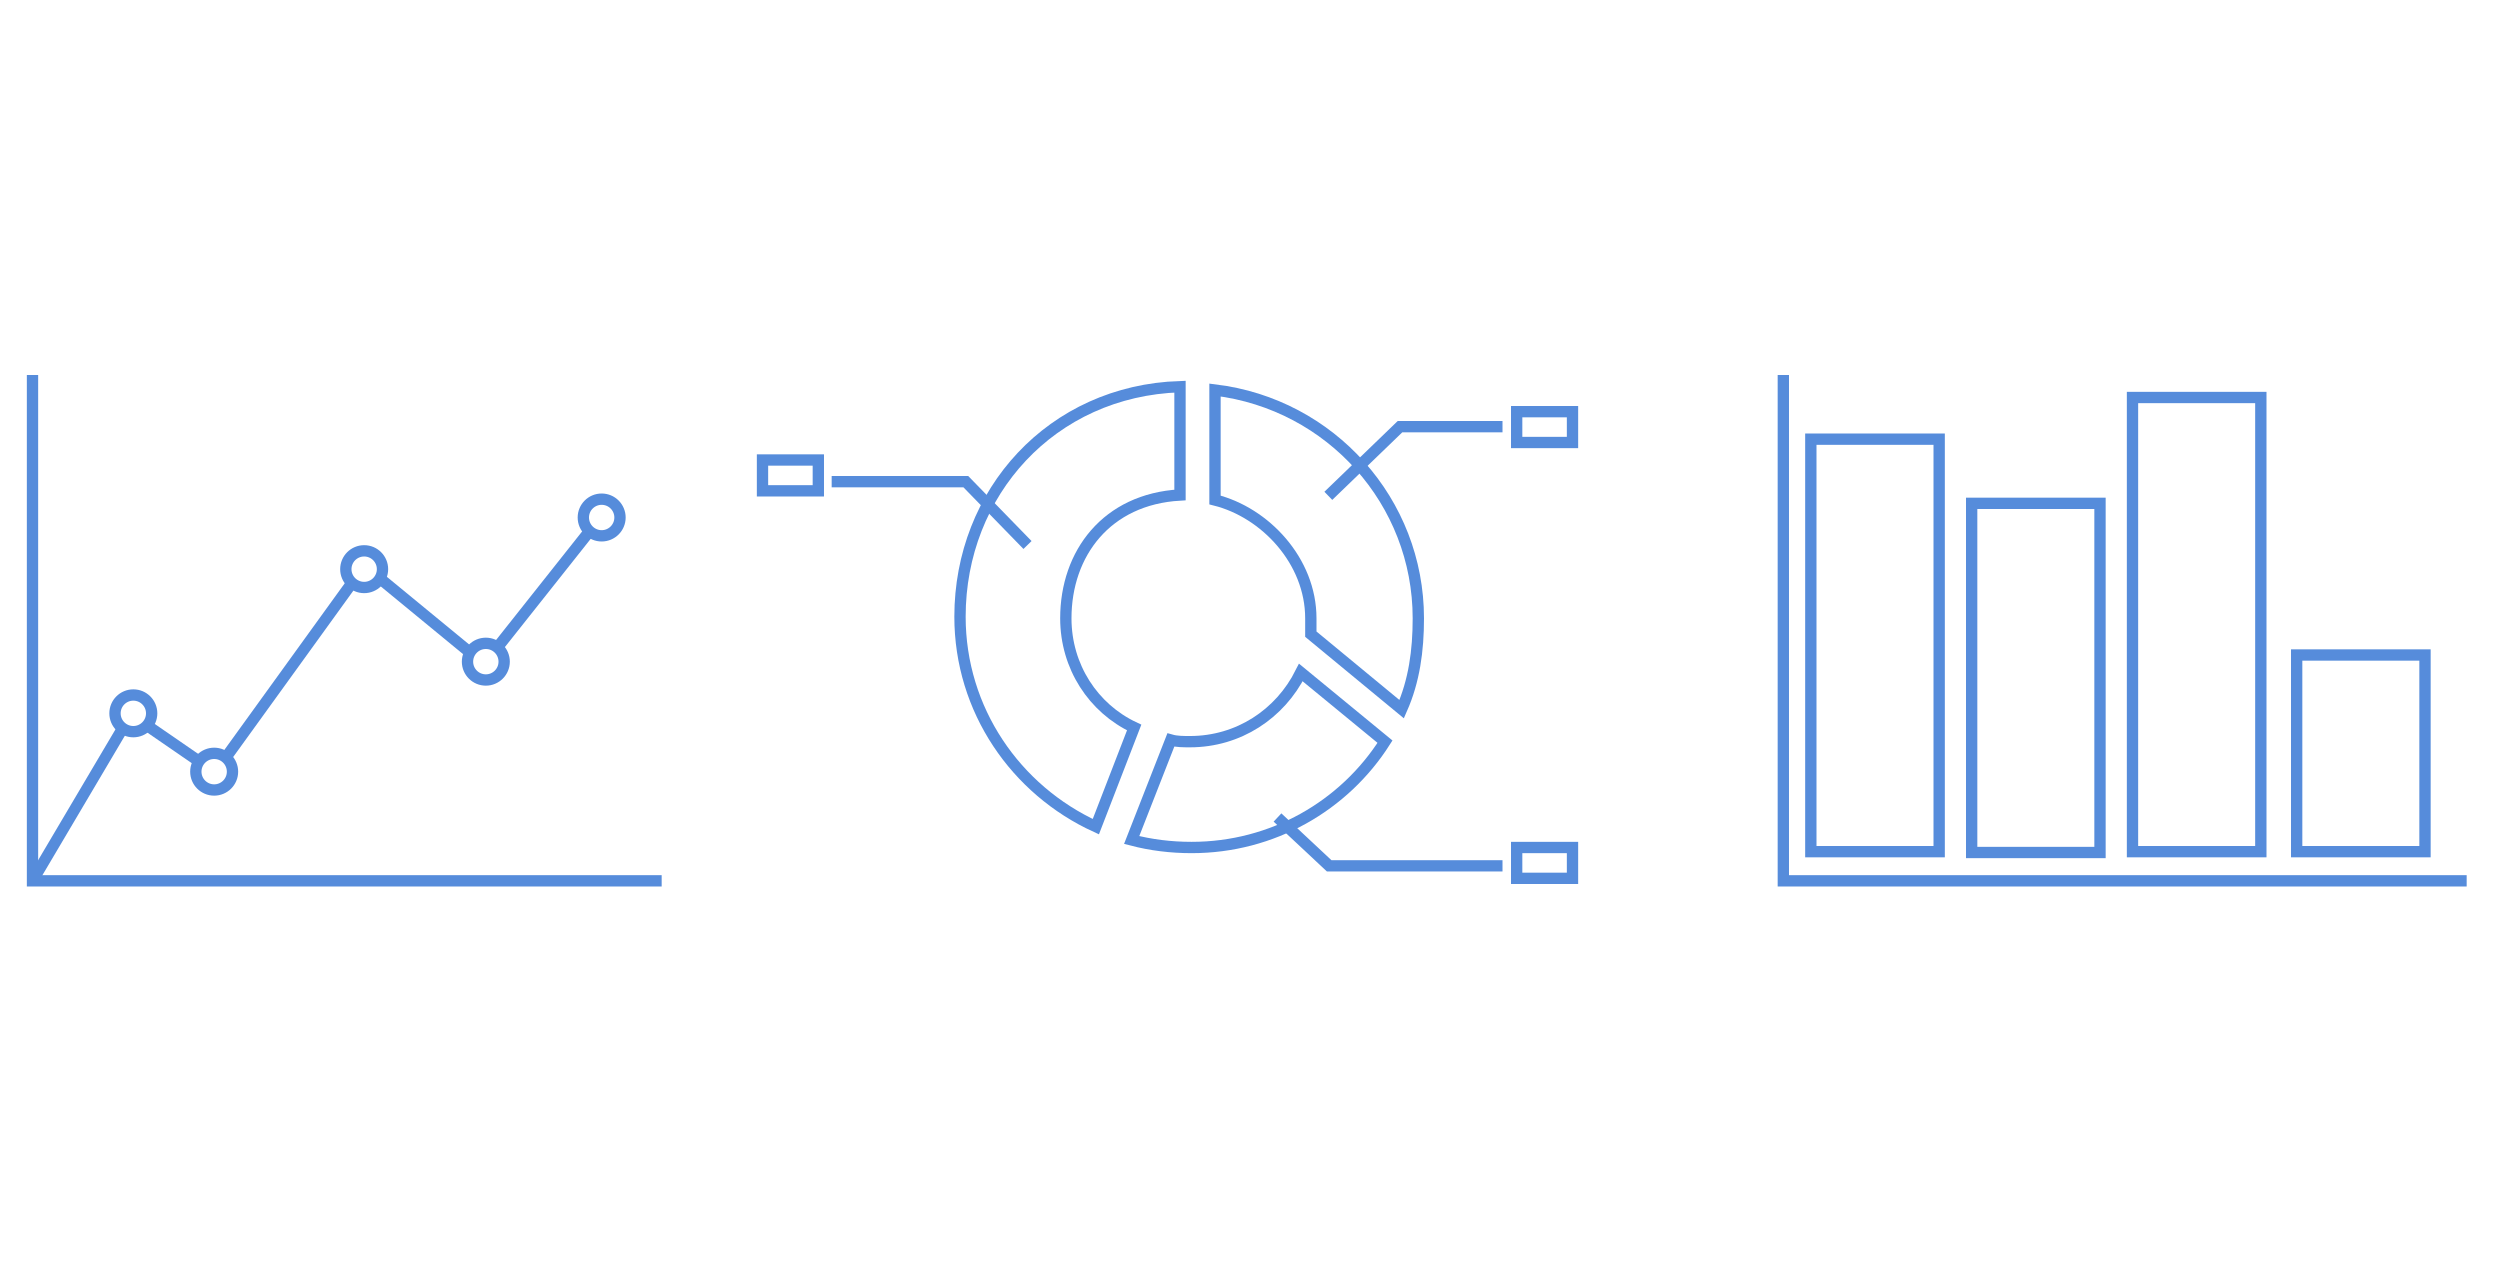
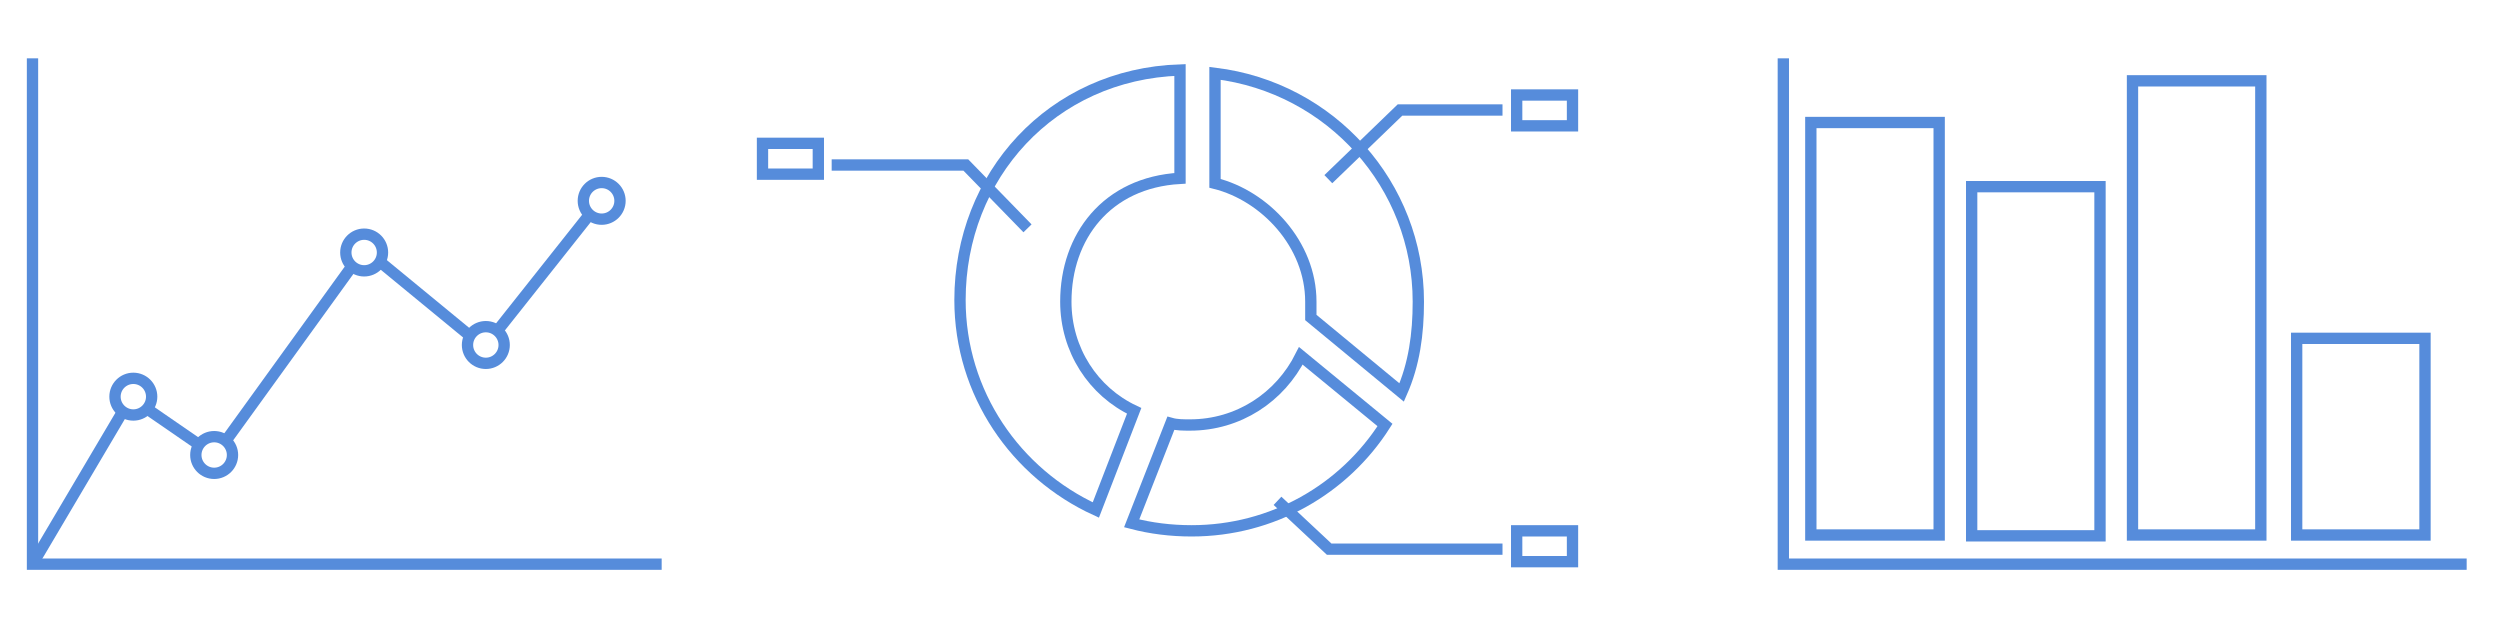
- <svg xmlns="http://www.w3.org/2000/svg" version="1.1" id="Layer_1" x="0px" y="0px" width="150px" height="76px" viewBox="-149 263 300 76" enable-background="new -149 263 300 76" xml:space="preserve">
+ <svg xmlns="http://www.w3.org/2000/svg" version="1.1" id="Layer_1" x="0px" y="0px" width="300px" height="76px" viewBox="-149 263 300 76" enable-background="new -149 263 300 76" xml:space="preserve">
  <g id="New_Symbol_3_1_">
    <g id="New_Symbol_1_1_">
	</g>
    <g id="New_Symbol_2_1_">
	</g>
    <g>
      <path id="XMLID_2_" fill="none" stroke="#568CDB" stroke-width="1.358" stroke-miterlimit="10" d="M-21.1,299.2    c0-7.8,4.9-14.3,13.7-14.8v-13c-15.4,0.5-26.4,12.7-26.4,27.6c0,11.2,6.7,20.8,16.3,25.2l4.6-11.9C-17.8,310-21.1,305-21.1,299.2z    " />
      <path fill="none" stroke="#568CDB" stroke-width="1.358" stroke-miterlimit="10" d="M8.3,299.2c0,0.6,0,1.2,0,1.9l10.9,9    c1.5-3.4,2-7,2-10.9c0-14-10.5-25.7-24.4-27.4v13.2C2.8,286.5,8.3,292.3,8.3,299.2z" />
      <path fill="none" stroke="#568CDB" stroke-width="1.358" stroke-miterlimit="10" d="M-6.2,314c-0.8,0-1.6,0-2.3-0.2l-4.7,12    c2.3,0.6,4.7,0.9,7.2,0.9c9.7,0,18.3-5,23.2-12.7l-10.1-8.3C4.6,310.7-0.4,314-6.2,314z" />
      <polyline fill="none" stroke="#568CDB" stroke-width="1.358" stroke-miterlimit="10" points="10.4,284.5 19,276.2 31.3,276.2       " />
      <polyline fill="none" stroke="#568CDB" stroke-width="1.358" stroke-miterlimit="10" points="4.3,323.1 10.5,328.9 31.3,328.9       " />
      <polyline fill="none" stroke="#568CDB" stroke-width="1.358" stroke-miterlimit="10" points="-25.7,290.4 -33.1,282.8     -49.2,282.8   " />
    </g>
    <g>
      <polyline fill="none" stroke="#568CDB" stroke-width="1.358" stroke-miterlimit="10" points="65,270 65,330.7 147,330.7   " />
      <rect x="68.3" y="277.7" fill="none" stroke="#568CDB" stroke-width="1.358" stroke-miterlimit="10" width="15.4" height="49.5" />
      <rect x="87.6" y="285.4" fill="none" stroke="#568CDB" stroke-width="1.358" stroke-miterlimit="10" width="15.4" height="41.9" />
      <rect x="106.9" y="272.7" fill="none" stroke="#568CDB" stroke-width="1.358" stroke-miterlimit="10" width="15.4" height="54.5" />
      <rect x="126.6" y="303.6" fill="none" stroke="#568CDB" stroke-width="1.358" stroke-miterlimit="10" width="15.4" height="23.6" />
    </g>
    <g>
      <polyline fill="none" stroke="#568CDB" stroke-width="1.358" stroke-miterlimit="10" points="-145.1,270 -145.1,330.7     -69.6,330.7   " />
      <line fill="none" stroke="#568CDB" stroke-width="1.358" stroke-miterlimit="10" x1="-89.4" y1="302.8" x2="-78.3" y2="288.8" />
      <line fill="none" stroke="#568CDB" stroke-width="1.358" stroke-miterlimit="10" x1="-103.3" y1="294.5" x2="-92.6" y2="303.3" />
      <line fill="none" stroke="#568CDB" stroke-width="1.358" stroke-miterlimit="10" x1="-121.9" y1="315.9" x2="-106.8" y2="295" />
      <line fill="none" stroke="#568CDB" stroke-width="1.358" stroke-miterlimit="10" x1="-131.3" y1="312.1" x2="-125.2" y2="316.3" />
      <line fill="none" stroke="#568CDB" stroke-width="1.358" stroke-miterlimit="10" x1="-145.1" y1="330.7" x2="-134.4" y2="312.6" />
      <circle fill="none" stroke="#568CDB" stroke-width="1.358" stroke-miterlimit="10" cx="-123.3" cy="317.6" r="2.2" />
      <circle fill="none" stroke="#568CDB" stroke-width="1.358" stroke-miterlimit="10" cx="-133" cy="310.6" r="2.2" />
      <circle fill="none" stroke="#568CDB" stroke-width="1.358" stroke-miterlimit="10" cx="-90.7" cy="304.4" r="2.2" />
      <circle fill="none" stroke="#568CDB" stroke-width="1.358" stroke-miterlimit="10" cx="-105.3" cy="293.3" r="2.2" />
      <circle fill="none" stroke="#568CDB" stroke-width="1.358" stroke-miterlimit="10" cx="-76.8" cy="287.1" r="2.2" />
    </g>
    <rect x="33" y="274.4" fill="none" stroke="#568CDB" stroke-width="1.358" stroke-miterlimit="10" width="6.7" height="3.7" />
    <rect x="33" y="326.7" fill="none" stroke="#568CDB" stroke-width="1.358" stroke-miterlimit="10" width="6.7" height="3.7" />
    <rect x="-57.5" y="280.2" fill="none" stroke="#568CDB" stroke-width="1.358" stroke-miterlimit="10" width="6.7" height="3.7" />
  </g>
</svg>
